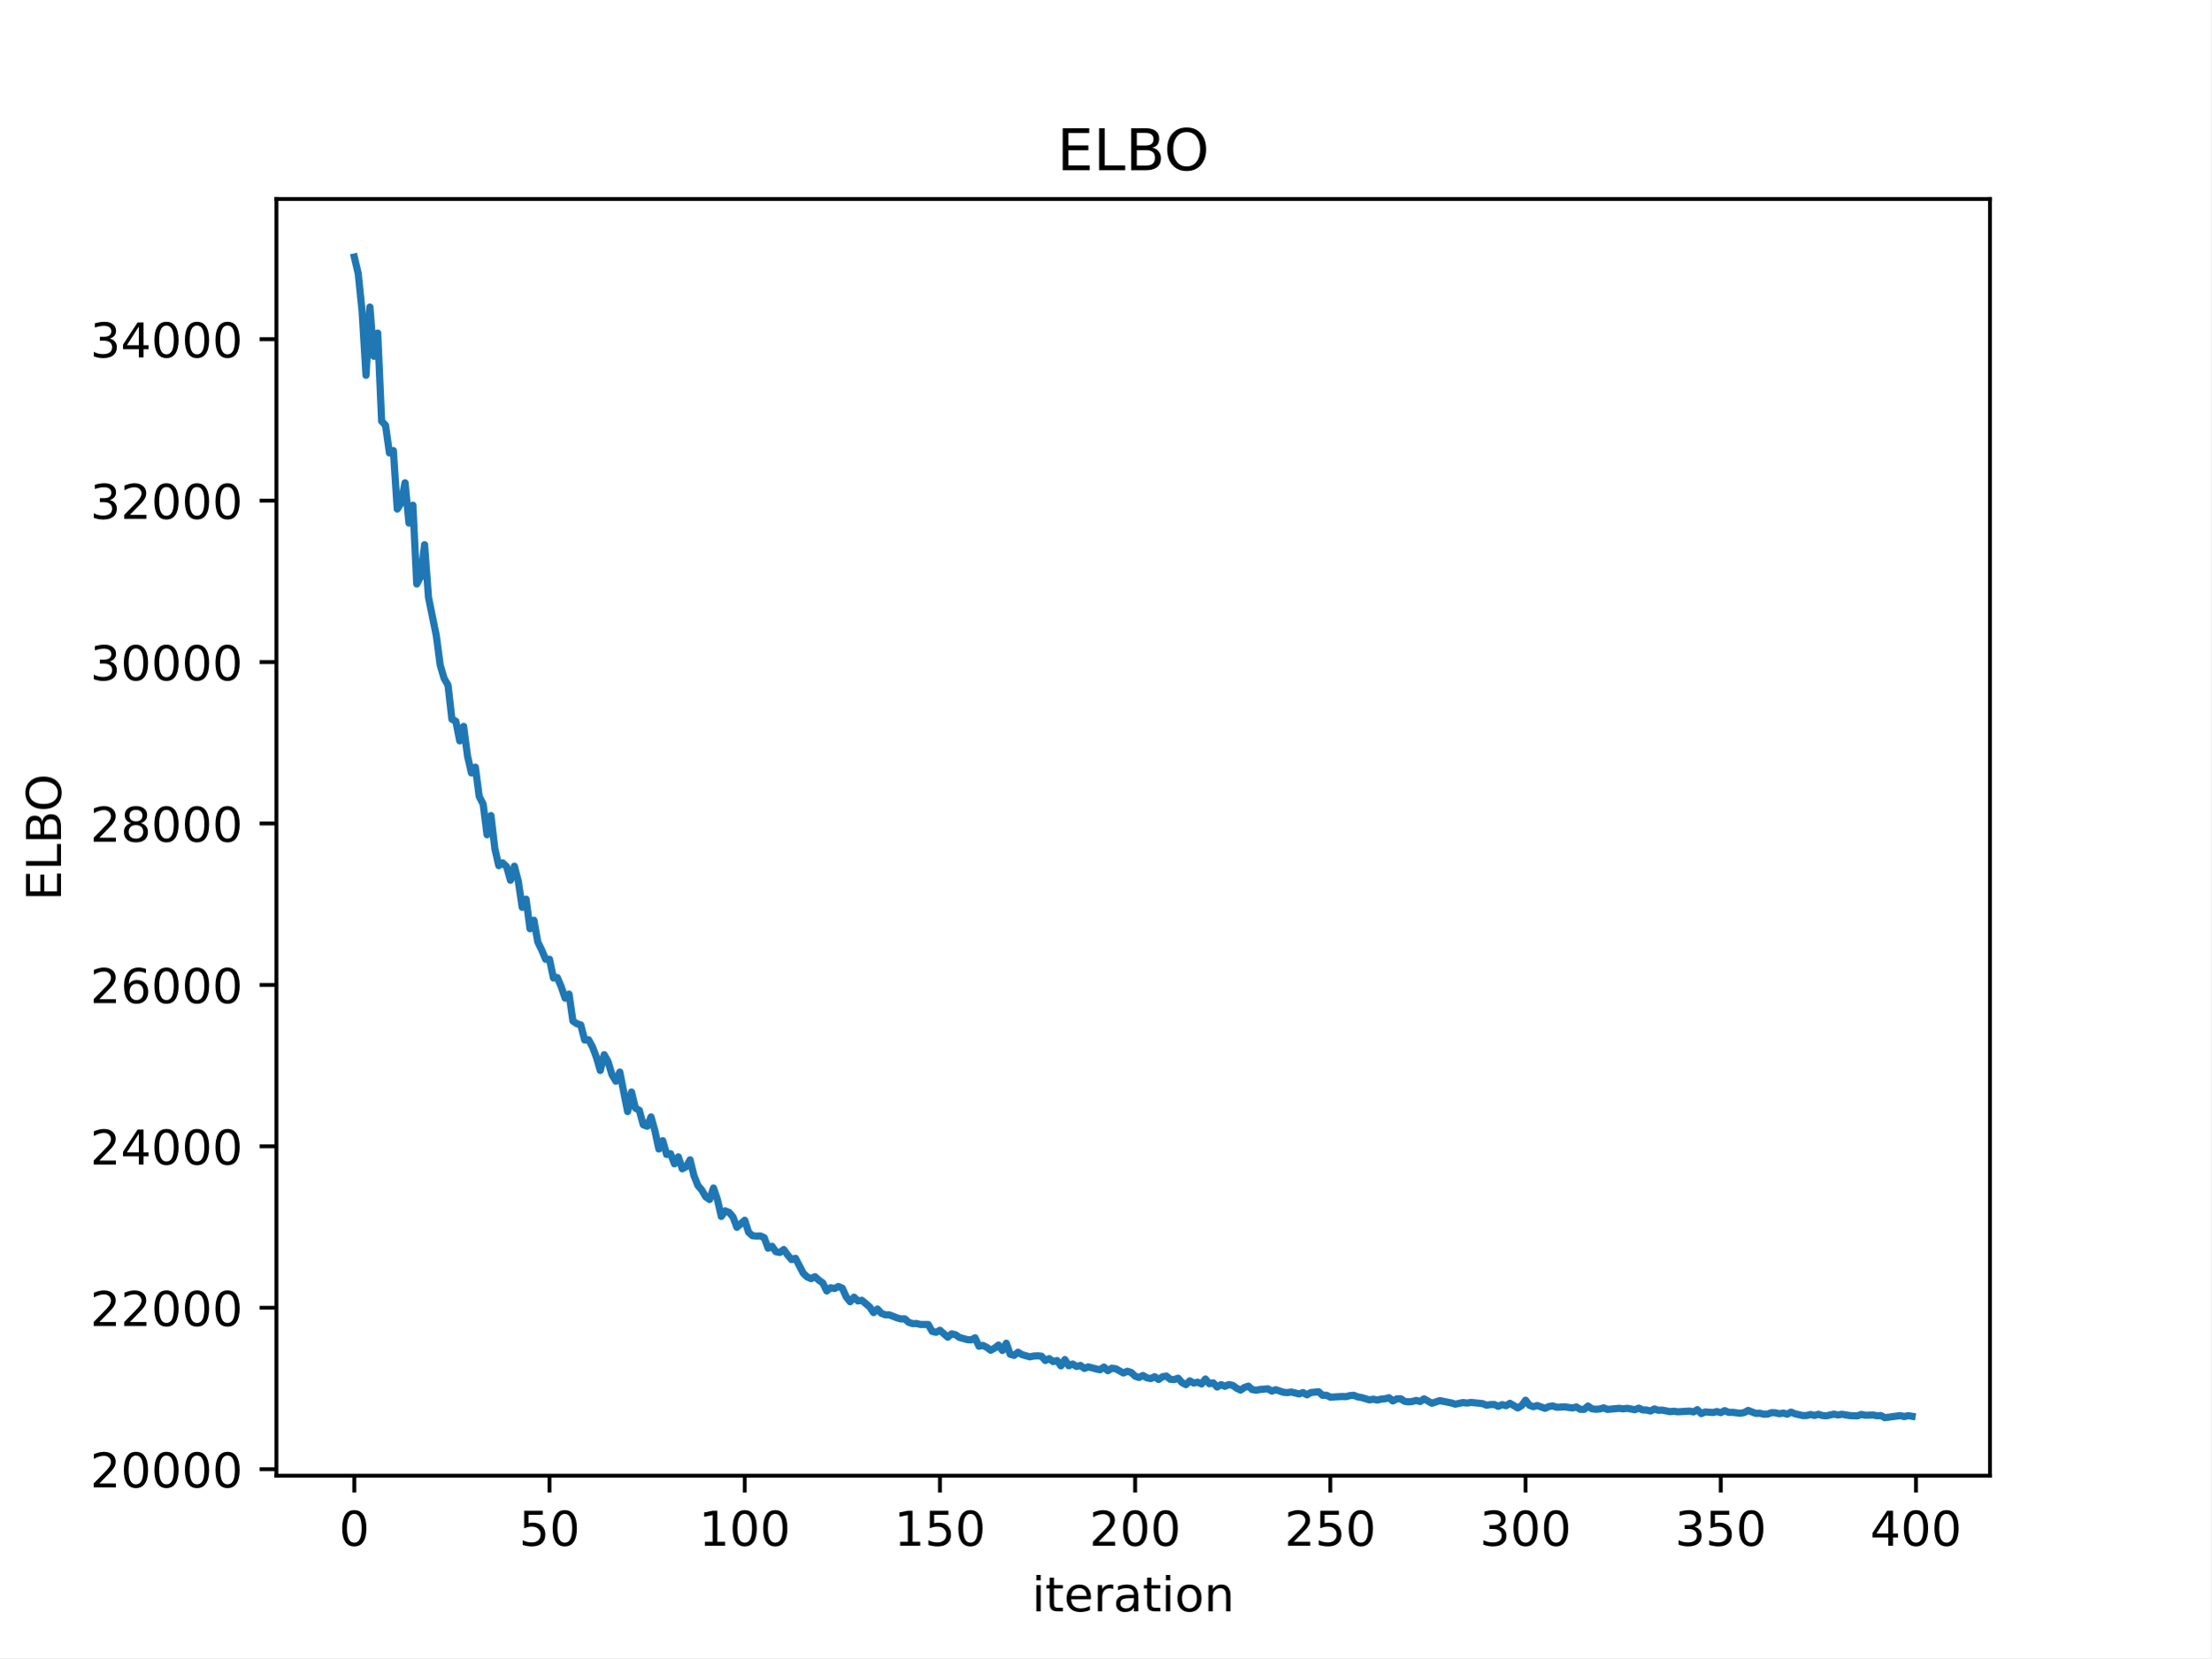
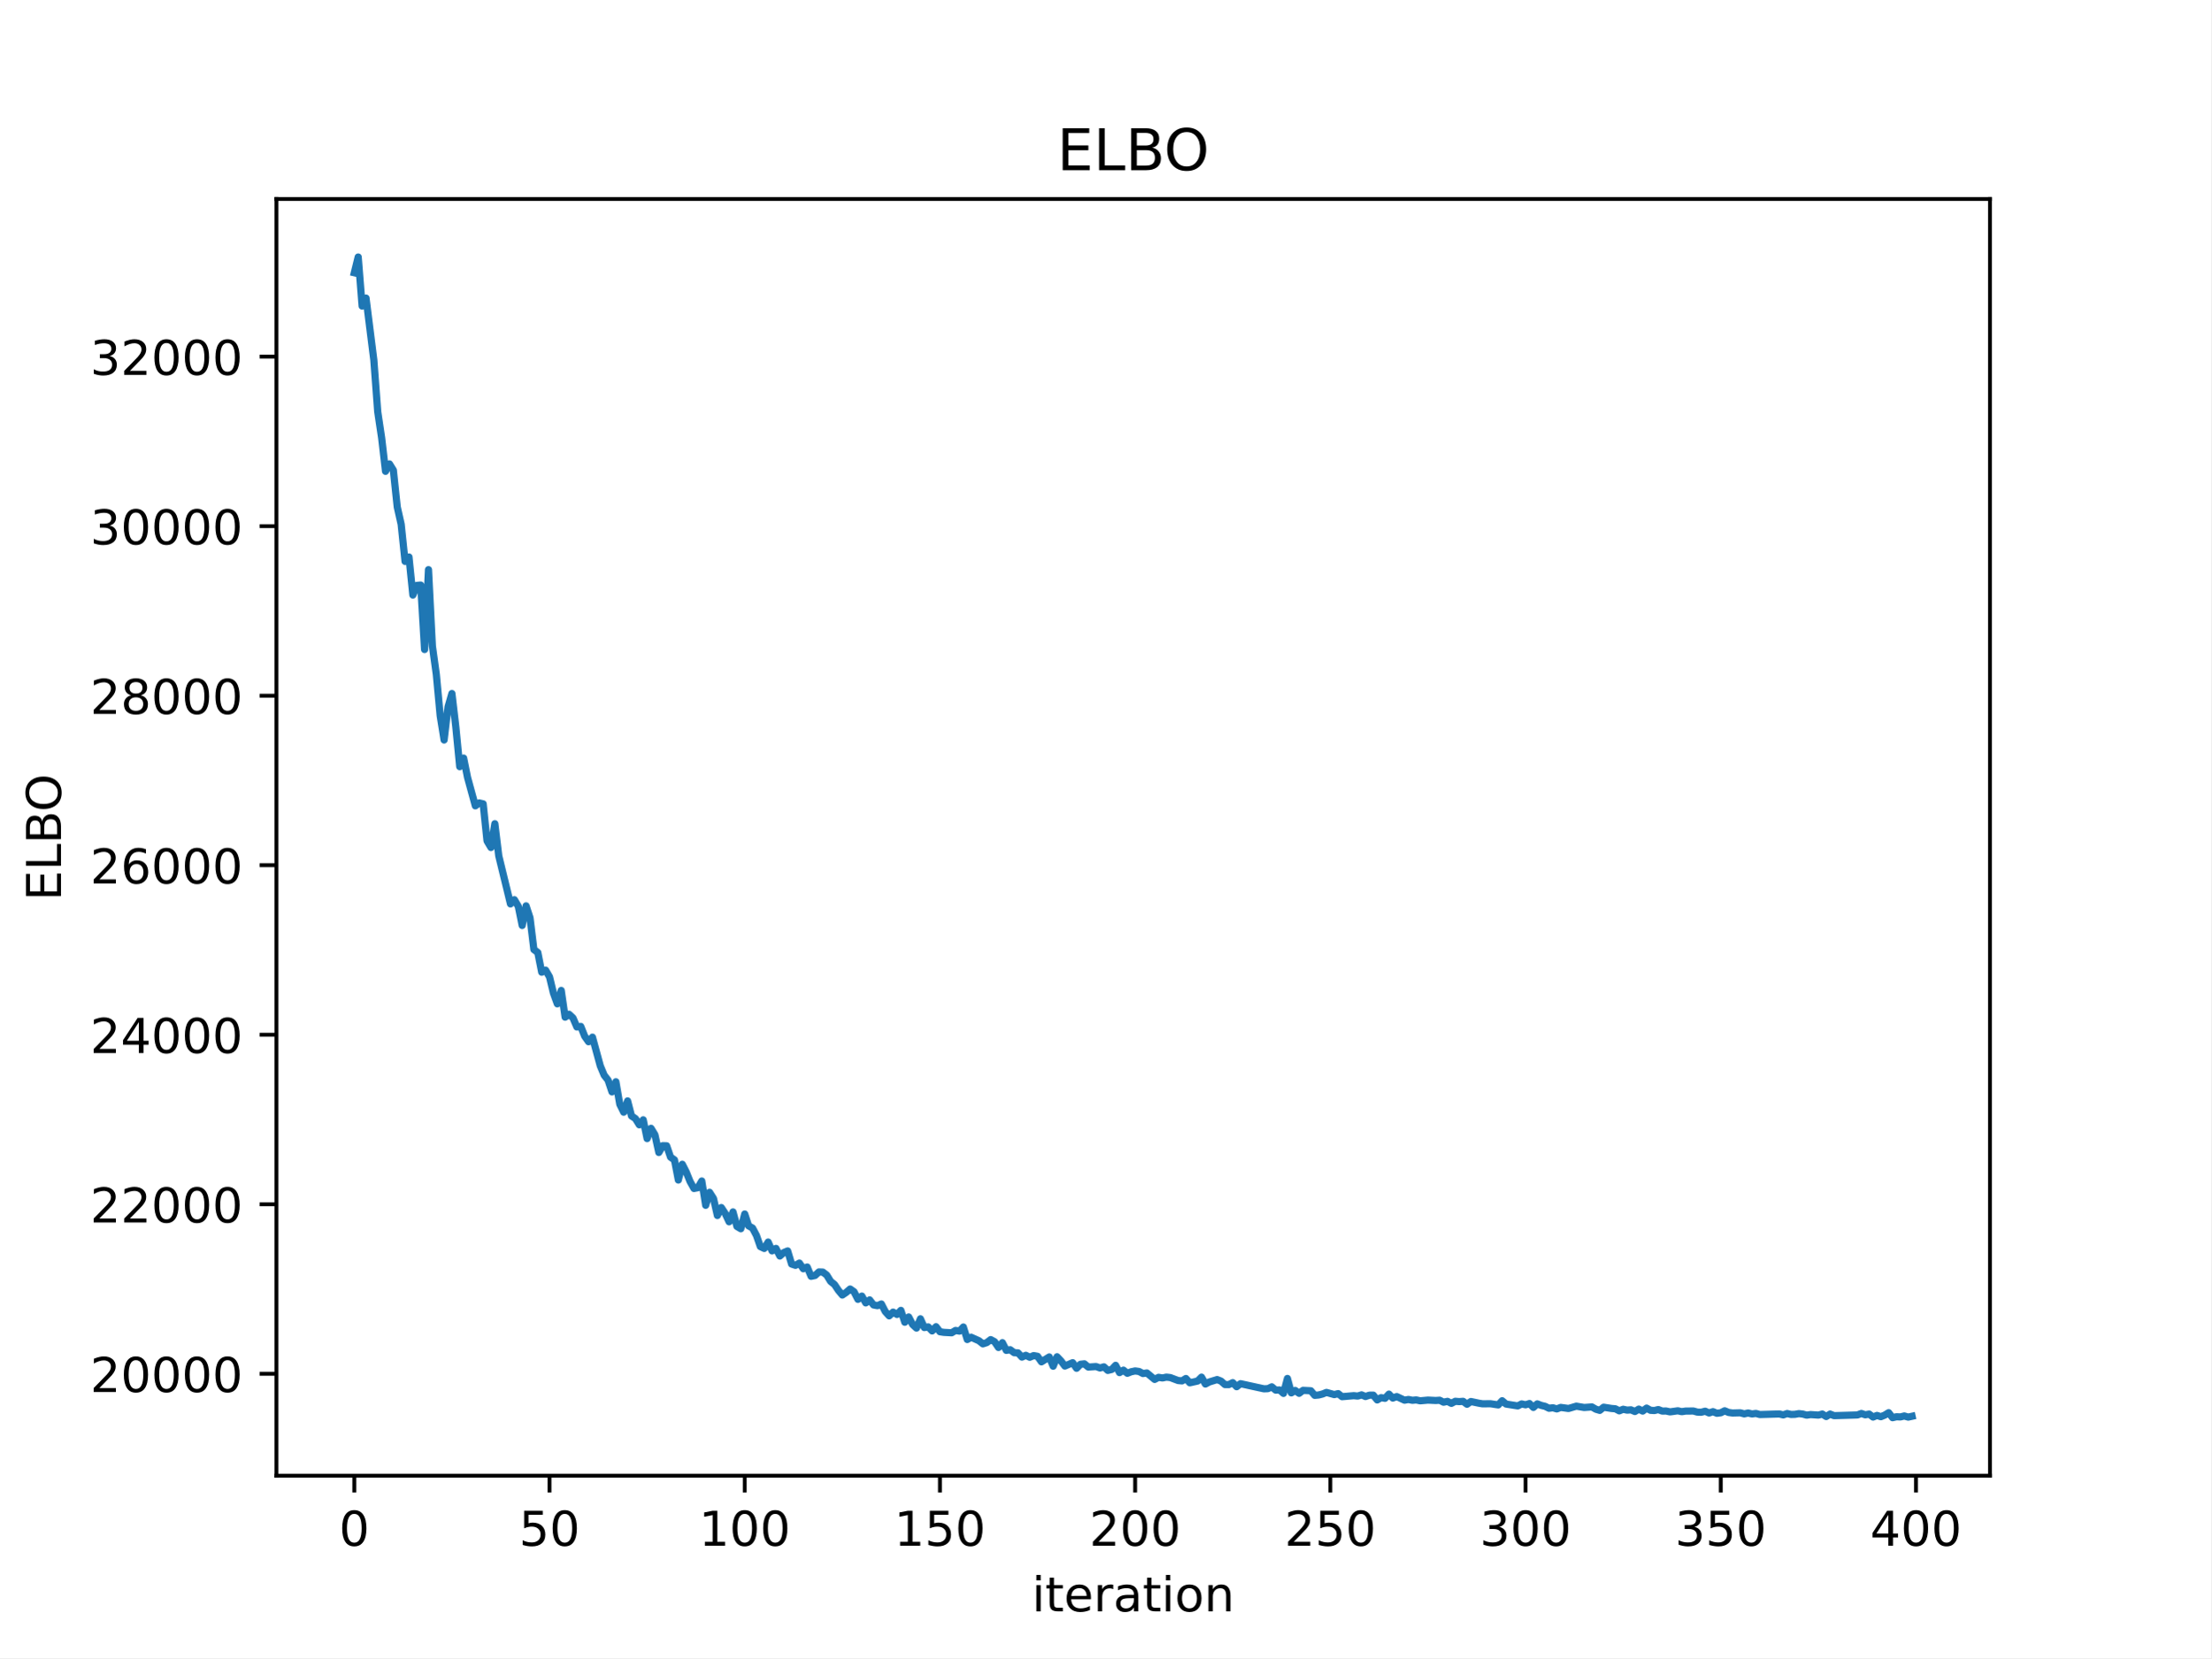
<svg xmlns="http://www.w3.org/2000/svg" xmlns:xlink="http://www.w3.org/1999/xlink" width="460.8pt" height="345.6pt" viewBox="0 0 460.8 345.6" version="1.1">
  <defs>
    <style type="text/css">*{stroke-linejoin: round; stroke-linecap: butt}</style>
  </defs>
  <g id="figure_1">
    <g id="patch_1">
      <path d="M 0 345.6  L 460.8 345.6  L 460.8 0  L 0 0  z " style="fill: #ffffff" />
    </g>
    <g id="axes_1">
      <g id="patch_2">
        <path d="M 57.6 307.584  L 414.72 307.584  L 414.72 41.472  L 57.6 41.472  z " style="fill: #ffffff" />
      </g>
      <g id="matplotlib.axis_1">
        <g id="xtick_1">
          <g id="line2d_1">
            <defs>
-               <path id="m32ee5de399" d="M 0 0  L 0 3.5  " style="stroke: #000000; stroke-width: 0.8" />
+               <path id="mcceae32ce7" d="M 0 0  L 0 3.5  " style="stroke: #000000; stroke-width: 0.8" />
            </defs>
            <g>
-               <use xlink:href="#m32ee5de399" x="73.833" y="307.584" style="stroke: #000000; stroke-width: 0.8" />
+               <use xlink:href="#mcceae32ce7" x="73.833" y="307.584" style="stroke: #000000; stroke-width: 0.8" />
            </g>
          </g>
          <g id="text_1">
            <g transform="translate(70.65148 322.1824) scale(0.1 -0.1)">
              <defs>
                <path id="DejaVuSans-30" d="M 2034 4250  Q 1547 4250 1301 3770  Q 1056 3291 1056 2328  Q 1056 1369 1301 889  Q 1547 409 2034 409  Q 2525 409 2770 889  Q 3016 1369 3016 2328  Q 3016 3291 2770 3770  Q 2525 4250 2034 4250  z M 2034 4750  Q 2819 4750 3233 4129  Q 3647 3509 3647 2328  Q 3647 1150 3233 529  Q 2819 -91 2034 -91  Q 1250 -91 836 529  Q 422 1150 422 2328  Q 422 3509 836 4129  Q 1250 4750 2034 4750  z " transform="scale(0.015625)" />
              </defs>
              <use xlink:href="#DejaVuSans-30" />
            </g>
          </g>
        </g>
        <g id="xtick_2">
          <g id="line2d_2">
            <g>
-               <use xlink:href="#m32ee5de399" x="114.516" y="307.584" style="stroke: #000000; stroke-width: 0.8" />
+               <use xlink:href="#mcceae32ce7" x="114.516" y="307.584" style="stroke: #000000; stroke-width: 0.8" />
            </g>
          </g>
          <g id="text_2">
            <g transform="translate(108.1538 322.1824) scale(0.1 -0.1)">
              <defs>
                <path id="DejaVuSans-35" d="M 691 4666  L 3169 4666  L 3169 4134  L 1269 4134  L 1269 2991  Q 1406 3038 1543 3061  Q 1681 3084 1819 3084  Q 2600 3084 3056 2656  Q 3513 2228 3513 1497  Q 3513 744 3044 326  Q 2575 -91 1722 -91  Q 1428 -91 1123 -41  Q 819 9 494 109  L 494 744  Q 775 591 1075 516  Q 1375 441 1709 441  Q 2250 441 2565 725  Q 2881 1009 2881 1497  Q 2881 1984 2565 2268  Q 2250 2553 1709 2553  Q 1456 2553 1204 2497  Q 953 2441 691 2322  L 691 4666  z " transform="scale(0.015625)" />
              </defs>
              <use xlink:href="#DejaVuSans-35" />
              <use xlink:href="#DejaVuSans-30" transform="translate(63.62305 0)" />
            </g>
          </g>
        </g>
        <g id="xtick_3">
          <g id="line2d_3">
            <g>
-               <use xlink:href="#m32ee5de399" x="155.2" y="307.584" style="stroke: #000000; stroke-width: 0.8" />
+               <use xlink:href="#mcceae32ce7" x="155.2" y="307.584" style="stroke: #000000; stroke-width: 0.8" />
            </g>
          </g>
          <g id="text_3">
            <g transform="translate(145.656 322.1824) scale(0.1 -0.1)">
              <defs>
                <path id="DejaVuSans-31" d="M 794 531  L 1825 531  L 1825 4091  L 703 3866  L 703 4441  L 1819 4666  L 2450 4666  L 2450 531  L 3481 531  L 3481 0  L 794 0  L 794 531  z " transform="scale(0.015625)" />
              </defs>
              <use xlink:href="#DejaVuSans-31" />
              <use xlink:href="#DejaVuSans-30" transform="translate(63.62305 0)" />
              <use xlink:href="#DejaVuSans-30" transform="translate(127.2461 0)" />
            </g>
          </g>
        </g>
        <g id="xtick_4">
          <g id="line2d_4">
            <g>
-               <use xlink:href="#m32ee5de399" x="195.883" y="307.584" style="stroke: #000000; stroke-width: 0.8" />
+               <use xlink:href="#mcceae32ce7" x="195.883" y="307.584" style="stroke: #000000; stroke-width: 0.8" />
            </g>
          </g>
          <g id="text_4">
            <g transform="translate(186.3396 322.1824) scale(0.1 -0.1)">
              <use xlink:href="#DejaVuSans-31" />
              <use xlink:href="#DejaVuSans-35" transform="translate(63.62305 0)" />
              <use xlink:href="#DejaVuSans-30" transform="translate(127.2461 0)" />
            </g>
          </g>
        </g>
        <g id="xtick_5">
          <g id="line2d_5">
            <g>
-               <use xlink:href="#m32ee5de399" x="236.567" y="307.584" style="stroke: #000000; stroke-width: 0.8" />
+               <use xlink:href="#mcceae32ce7" x="236.567" y="307.584" style="stroke: #000000; stroke-width: 0.8" />
            </g>
          </g>
          <g id="text_5">
            <g transform="translate(227.0231 322.1824) scale(0.1 -0.1)">
              <defs>
                <path id="DejaVuSans-32" d="M 1228 531  L 3431 531  L 3431 0  L 469 0  L 469 531  Q 828 903 1448 1529  Q 2069 2156 2228 2338  Q 2531 2678 2651 2914  Q 2772 3150 2772 3378  Q 2772 3750 2511 3984  Q 2250 4219 1831 4219  Q 1534 4219 1204 4116  Q 875 4013 500 3803  L 500 4441  Q 881 4594 1212 4672  Q 1544 4750 1819 4750  Q 2544 4750 2975 4387  Q 3406 4025 3406 3419  Q 3406 3131 3298 2873  Q 3191 2616 2906 2266  Q 2828 2175 2409 1742  Q 1991 1309 1228 531  z " transform="scale(0.015625)" />
              </defs>
              <use xlink:href="#DejaVuSans-32" />
              <use xlink:href="#DejaVuSans-30" transform="translate(63.62305 0)" />
              <use xlink:href="#DejaVuSans-30" transform="translate(127.2461 0)" />
            </g>
          </g>
        </g>
        <g id="xtick_6">
          <g id="line2d_6">
            <g>
-               <use xlink:href="#m32ee5de399" x="277.25" y="307.584" style="stroke: #000000; stroke-width: 0.8" />
+               <use xlink:href="#mcceae32ce7" x="277.25" y="307.584" style="stroke: #000000; stroke-width: 0.8" />
            </g>
          </g>
          <g id="text_6">
            <g transform="translate(267.7066 322.1824) scale(0.1 -0.1)">
              <use xlink:href="#DejaVuSans-32" />
              <use xlink:href="#DejaVuSans-35" transform="translate(63.62305 0)" />
              <use xlink:href="#DejaVuSans-30" transform="translate(127.2461 0)" />
            </g>
          </g>
        </g>
        <g id="xtick_7">
          <g id="line2d_7">
            <g>
-               <use xlink:href="#m32ee5de399" x="317.934" y="307.584" style="stroke: #000000; stroke-width: 0.8" />
+               <use xlink:href="#mcceae32ce7" x="317.934" y="307.584" style="stroke: #000000; stroke-width: 0.8" />
            </g>
          </g>
          <g id="text_7">
            <g transform="translate(308.3901 322.1824) scale(0.1 -0.1)">
              <defs>
                <path id="DejaVuSans-33" d="M 2597 2516  Q 3050 2419 3304 2112  Q 3559 1806 3559 1356  Q 3559 666 3084 287  Q 2609 -91 1734 -91  Q 1441 -91 1130 -33  Q 819 25 488 141  L 488 750  Q 750 597 1062 519  Q 1375 441 1716 441  Q 2309 441 2620 675  Q 2931 909 2931 1356  Q 2931 1769 2642 2001  Q 2353 2234 1838 2234  L 1294 2234  L 1294 2753  L 1863 2753  Q 2328 2753 2575 2939  Q 2822 3125 2822 3475  Q 2822 3834 2567 4026  Q 2313 4219 1838 4219  Q 1578 4219 1281 4162  Q 984 4106 628 3988  L 628 4550  Q 988 4650 1302 4700  Q 1616 4750 1894 4750  Q 2613 4750 3031 4423  Q 3450 4097 3450 3541  Q 3450 3153 3228 2886  Q 3006 2619 2597 2516  z " transform="scale(0.015625)" />
              </defs>
              <use xlink:href="#DejaVuSans-33" />
              <use xlink:href="#DejaVuSans-30" transform="translate(63.62305 0)" />
              <use xlink:href="#DejaVuSans-30" transform="translate(127.2461 0)" />
            </g>
          </g>
        </g>
        <g id="xtick_8">
          <g id="line2d_8">
            <g>
-               <use xlink:href="#m32ee5de399" x="358.617" y="307.584" style="stroke: #000000; stroke-width: 0.8" />
+               <use xlink:href="#mcceae32ce7" x="358.617" y="307.584" style="stroke: #000000; stroke-width: 0.8" />
            </g>
          </g>
          <g id="text_8">
            <g transform="translate(349.0737 322.1824) scale(0.1 -0.1)">
              <use xlink:href="#DejaVuSans-33" />
              <use xlink:href="#DejaVuSans-35" transform="translate(63.62305 0)" />
              <use xlink:href="#DejaVuSans-30" transform="translate(127.2461 0)" />
            </g>
          </g>
        </g>
        <g id="xtick_9">
          <g id="line2d_9">
            <g>
-               <use xlink:href="#m32ee5de399" x="399.301" y="307.584" style="stroke: #000000; stroke-width: 0.8" />
+               <use xlink:href="#mcceae32ce7" x="399.301" y="307.584" style="stroke: #000000; stroke-width: 0.8" />
            </g>
          </g>
          <g id="text_9">
            <g transform="translate(389.7572 322.1824) scale(0.1 -0.1)">
              <defs>
                <path id="DejaVuSans-34" d="M 2419 4116  L 825 1625  L 2419 1625  L 2419 4116  z M 2253 4666  L 3047 4666  L 3047 1625  L 3713 1625  L 3713 1100  L 3047 1100  L 3047 0  L 2419 0  L 2419 1100  L 313 1100  L 313 1709  L 2253 4666  z " transform="scale(0.015625)" />
              </defs>
              <use xlink:href="#DejaVuSans-34" />
              <use xlink:href="#DejaVuSans-30" transform="translate(63.62305 0)" />
              <use xlink:href="#DejaVuSans-30" transform="translate(127.2461 0)" />
            </g>
          </g>
        </g>
        <g id="text_10">
          <g transform="translate(215.0373 335.8606) scale(0.1 -0.1)">
            <defs>
              <path id="DejaVuSans-69" d="M 603 3500  L 1178 3500  L 1178 0  L 603 0  L 603 3500  z M 603 4863  L 1178 4863  L 1178 4134  L 603 4134  L 603 4863  z " transform="scale(0.015625)" />
              <path id="DejaVuSans-74" d="M 1172 4494  L 1172 3500  L 2356 3500  L 2356 3053  L 1172 3053  L 1172 1153  Q 1172 725 1289 603  Q 1406 481 1766 481  L 2356 481  L 2356 0  L 1766 0  Q 1100 0 847 248  Q 594 497 594 1153  L 594 3053  L 172 3053  L 172 3500  L 594 3500  L 594 4494  L 1172 4494  z " transform="scale(0.015625)" />
              <path id="DejaVuSans-65" d="M 3597 1894  L 3597 1613  L 953 1613  Q 991 1019 1311 708  Q 1631 397 2203 397  Q 2534 397 2845 478  Q 3156 559 3463 722  L 3463 178  Q 3153 47 2828 -22  Q 2503 -91 2169 -91  Q 1331 -91 842 396  Q 353 884 353 1716  Q 353 2575 817 3079  Q 1281 3584 2069 3584  Q 2775 3584 3186 3129  Q 3597 2675 3597 1894  z M 3022 2063  Q 3016 2534 2758 2815  Q 2500 3097 2075 3097  Q 1594 3097 1305 2825  Q 1016 2553 972 2059  L 3022 2063  z " transform="scale(0.015625)" />
              <path id="DejaVuSans-72" d="M 2631 2963  Q 2534 3019 2420 3045  Q 2306 3072 2169 3072  Q 1681 3072 1420 2755  Q 1159 2438 1159 1844  L 1159 0  L 581 0  L 581 3500  L 1159 3500  L 1159 2956  Q 1341 3275 1631 3429  Q 1922 3584 2338 3584  Q 2397 3584 2469 3576  Q 2541 3569 2628 3553  L 2631 2963  z " transform="scale(0.015625)" />
              <path id="DejaVuSans-61" d="M 2194 1759  Q 1497 1759 1228 1600  Q 959 1441 959 1056  Q 959 750 1161 570  Q 1363 391 1709 391  Q 2188 391 2477 730  Q 2766 1069 2766 1631  L 2766 1759  L 2194 1759  z M 3341 1997  L 3341 0  L 2766 0  L 2766 531  Q 2569 213 2275 61  Q 1981 -91 1556 -91  Q 1019 -91 701 211  Q 384 513 384 1019  Q 384 1609 779 1909  Q 1175 2209 1959 2209  L 2766 2209  L 2766 2266  Q 2766 2663 2505 2880  Q 2244 3097 1772 3097  Q 1472 3097 1187 3025  Q 903 2953 641 2809  L 641 3341  Q 956 3463 1253 3523  Q 1550 3584 1831 3584  Q 2591 3584 2966 3190  Q 3341 2797 3341 1997  z " transform="scale(0.015625)" />
              <path id="DejaVuSans-6f" d="M 1959 3097  Q 1497 3097 1228 2736  Q 959 2375 959 1747  Q 959 1119 1226 758  Q 1494 397 1959 397  Q 2419 397 2687 759  Q 2956 1122 2956 1747  Q 2956 2369 2687 2733  Q 2419 3097 1959 3097  z M 1959 3584  Q 2709 3584 3137 3096  Q 3566 2609 3566 1747  Q 3566 888 3137 398  Q 2709 -91 1959 -91  Q 1206 -91 779 398  Q 353 888 353 1747  Q 353 2609 779 3096  Q 1206 3584 1959 3584  z " transform="scale(0.015625)" />
              <path id="DejaVuSans-6e" d="M 3513 2113  L 3513 0  L 2938 0  L 2938 2094  Q 2938 2591 2744 2837  Q 2550 3084 2163 3084  Q 1697 3084 1428 2787  Q 1159 2491 1159 1978  L 1159 0  L 581 0  L 581 3500  L 1159 3500  L 1159 2956  Q 1366 3272 1645 3428  Q 1925 3584 2291 3584  Q 2894 3584 3203 3211  Q 3513 2838 3513 2113  z " transform="scale(0.015625)" />
            </defs>
            <use xlink:href="#DejaVuSans-69" />
            <use xlink:href="#DejaVuSans-74" transform="translate(27.7832 0)" />
            <use xlink:href="#DejaVuSans-65" transform="translate(66.99219 0)" />
            <use xlink:href="#DejaVuSans-72" transform="translate(128.5156 0)" />
            <use xlink:href="#DejaVuSans-61" transform="translate(169.6289 0)" />
            <use xlink:href="#DejaVuSans-74" transform="translate(230.9082 0)" />
            <use xlink:href="#DejaVuSans-69" transform="translate(270.1172 0)" />
            <use xlink:href="#DejaVuSans-6f" transform="translate(297.9004 0)" />
            <use xlink:href="#DejaVuSans-6e" transform="translate(359.082 0)" />
          </g>
        </g>
      </g>
      <g id="matplotlib.axis_2">
        <g id="ytick_1">
          <g id="line2d_10">
            <defs>
-               <path id="mc53444e765" d="M 0 0  L -3.5 0  " style="stroke: #000000; stroke-width: 0.8" />
+               <path id="m074614efa1" d="M 0 0  L -3.5 0  " style="stroke: #000000; stroke-width: 0.8" />
            </defs>
            <g>
-               <use xlink:href="#mc53444e765" x="57.6" y="306.231" style="stroke: #000000; stroke-width: 0.8" />
+               <use xlink:href="#m074614efa1" x="57.6" y="286.346" style="stroke: #000000; stroke-width: 0.8" />
            </g>
          </g>
          <g id="text_11">
-             <g transform="translate(18.7875 310.0303) scale(0.1 -0.1)">
+             <g transform="translate(18.7875 290.1456) scale(0.1 -0.1)">
              <use xlink:href="#DejaVuSans-32" />
              <use xlink:href="#DejaVuSans-30" transform="translate(63.62305 0)" />
              <use xlink:href="#DejaVuSans-30" transform="translate(127.2461 0)" />
              <use xlink:href="#DejaVuSans-30" transform="translate(190.8691 0)" />
              <use xlink:href="#DejaVuSans-30" transform="translate(254.4922 0)" />
            </g>
          </g>
        </g>
        <g id="ytick_2">
          <g id="line2d_11">
            <g>
-               <use xlink:href="#mc53444e765" x="57.6" y="272.583" style="stroke: #000000; stroke-width: 0.8" />
+               <use xlink:href="#m074614efa1" x="57.6" y="251.01" style="stroke: #000000; stroke-width: 0.8" />
            </g>
          </g>
          <g id="text_12">
-             <g transform="translate(18.7875 276.382) scale(0.1 -0.1)">
+             <g transform="translate(18.7875 254.8089) scale(0.1 -0.1)">
              <use xlink:href="#DejaVuSans-32" />
              <use xlink:href="#DejaVuSans-32" transform="translate(63.62305 0)" />
              <use xlink:href="#DejaVuSans-30" transform="translate(127.2461 0)" />
              <use xlink:href="#DejaVuSans-30" transform="translate(190.8691 0)" />
              <use xlink:href="#DejaVuSans-30" transform="translate(254.4922 0)" />
            </g>
          </g>
        </g>
        <g id="ytick_3">
          <g id="line2d_12">
            <g>
-               <use xlink:href="#mc53444e765" x="57.6" y="238.935" style="stroke: #000000; stroke-width: 0.8" />
+               <use xlink:href="#m074614efa1" x="57.6" y="215.673" style="stroke: #000000; stroke-width: 0.8" />
            </g>
          </g>
          <g id="text_13">
-             <g transform="translate(18.7875 242.7337) scale(0.1 -0.1)">
+             <g transform="translate(18.7875 219.4722) scale(0.1 -0.1)">
              <use xlink:href="#DejaVuSans-32" />
              <use xlink:href="#DejaVuSans-34" transform="translate(63.62305 0)" />
              <use xlink:href="#DejaVuSans-30" transform="translate(127.2461 0)" />
              <use xlink:href="#DejaVuSans-30" transform="translate(190.8691 0)" />
              <use xlink:href="#DejaVuSans-30" transform="translate(254.4922 0)" />
            </g>
          </g>
        </g>
        <g id="ytick_4">
          <g id="line2d_13">
            <g>
-               <use xlink:href="#mc53444e765" x="57.6" y="205.286" style="stroke: #000000; stroke-width: 0.8" />
+               <use xlink:href="#m074614efa1" x="57.6" y="180.336" style="stroke: #000000; stroke-width: 0.8" />
            </g>
          </g>
          <g id="text_14">
-             <g transform="translate(18.7875 209.0855) scale(0.1 -0.1)">
+             <g transform="translate(18.7875 184.1355) scale(0.1 -0.1)">
              <defs>
                <path id="DejaVuSans-36" d="M 2113 2584  Q 1688 2584 1439 2293  Q 1191 2003 1191 1497  Q 1191 994 1439 701  Q 1688 409 2113 409  Q 2538 409 2786 701  Q 3034 994 3034 1497  Q 3034 2003 2786 2293  Q 2538 2584 2113 2584  z M 3366 4563  L 3366 3988  Q 3128 4100 2886 4159  Q 2644 4219 2406 4219  Q 1781 4219 1451 3797  Q 1122 3375 1075 2522  Q 1259 2794 1537 2939  Q 1816 3084 2150 3084  Q 2853 3084 3261 2657  Q 3669 2231 3669 1497  Q 3669 778 3244 343  Q 2819 -91 2113 -91  Q 1303 -91 875 529  Q 447 1150 447 2328  Q 447 3434 972 4092  Q 1497 4750 2381 4750  Q 2619 4750 2861 4703  Q 3103 4656 3366 4563  z " transform="scale(0.015625)" />
              </defs>
              <use xlink:href="#DejaVuSans-32" />
              <use xlink:href="#DejaVuSans-36" transform="translate(63.62305 0)" />
              <use xlink:href="#DejaVuSans-30" transform="translate(127.2461 0)" />
              <use xlink:href="#DejaVuSans-30" transform="translate(190.8691 0)" />
              <use xlink:href="#DejaVuSans-30" transform="translate(254.4922 0)" />
            </g>
          </g>
        </g>
        <g id="ytick_5">
          <g id="line2d_14">
            <g>
-               <use xlink:href="#mc53444e765" x="57.6" y="171.638" style="stroke: #000000; stroke-width: 0.8" />
+               <use xlink:href="#m074614efa1" x="57.6" y="145" style="stroke: #000000; stroke-width: 0.8" />
            </g>
          </g>
          <g id="text_15">
-             <g transform="translate(18.7875 175.4372) scale(0.1 -0.1)">
+             <g transform="translate(18.7875 148.7988) scale(0.1 -0.1)">
              <defs>
                <path id="DejaVuSans-38" d="M 2034 2216  Q 1584 2216 1326 1975  Q 1069 1734 1069 1313  Q 1069 891 1326 650  Q 1584 409 2034 409  Q 2484 409 2743 651  Q 3003 894 3003 1313  Q 3003 1734 2745 1975  Q 2488 2216 2034 2216  z M 1403 2484  Q 997 2584 770 2862  Q 544 3141 544 3541  Q 544 4100 942 4425  Q 1341 4750 2034 4750  Q 2731 4750 3128 4425  Q 3525 4100 3525 3541  Q 3525 3141 3298 2862  Q 3072 2584 2669 2484  Q 3125 2378 3379 2068  Q 3634 1759 3634 1313  Q 3634 634 3220 271  Q 2806 -91 2034 -91  Q 1263 -91 848 271  Q 434 634 434 1313  Q 434 1759 690 2068  Q 947 2378 1403 2484  z M 1172 3481  Q 1172 3119 1398 2916  Q 1625 2713 2034 2713  Q 2441 2713 2670 2916  Q 2900 3119 2900 3481  Q 2900 3844 2670 4047  Q 2441 4250 2034 4250  Q 1625 4250 1398 4047  Q 1172 3844 1172 3481  z " transform="scale(0.015625)" />
              </defs>
              <use xlink:href="#DejaVuSans-32" />
              <use xlink:href="#DejaVuSans-38" transform="translate(63.62305 0)" />
              <use xlink:href="#DejaVuSans-30" transform="translate(127.2461 0)" />
              <use xlink:href="#DejaVuSans-30" transform="translate(190.8691 0)" />
              <use xlink:href="#DejaVuSans-30" transform="translate(254.4922 0)" />
            </g>
          </g>
        </g>
        <g id="ytick_6">
          <g id="line2d_15">
            <g>
-               <use xlink:href="#mc53444e765" x="57.6" y="137.99" style="stroke: #000000; stroke-width: 0.8" />
+               <use xlink:href="#m074614efa1" x="57.6" y="109.663" style="stroke: #000000; stroke-width: 0.8" />
            </g>
          </g>
          <g id="text_16">
-             <g transform="translate(18.7875 141.7889) scale(0.1 -0.1)">
+             <g transform="translate(18.7875 113.4621) scale(0.1 -0.1)">
              <use xlink:href="#DejaVuSans-33" />
              <use xlink:href="#DejaVuSans-30" transform="translate(63.62305 0)" />
              <use xlink:href="#DejaVuSans-30" transform="translate(127.2461 0)" />
              <use xlink:href="#DejaVuSans-30" transform="translate(190.8691 0)" />
              <use xlink:href="#DejaVuSans-30" transform="translate(254.4922 0)" />
            </g>
          </g>
        </g>
        <g id="ytick_7">
          <g id="line2d_16">
            <g>
-               <use xlink:href="#mc53444e765" x="57.6" y="104.341" style="stroke: #000000; stroke-width: 0.8" />
+               <use xlink:href="#m074614efa1" x="57.6" y="74.326" style="stroke: #000000; stroke-width: 0.8" />
            </g>
          </g>
          <g id="text_17">
-             <g transform="translate(18.7875 108.1406) scale(0.1 -0.1)">
+             <g transform="translate(18.7875 78.12546) scale(0.1 -0.1)">
              <use xlink:href="#DejaVuSans-33" />
              <use xlink:href="#DejaVuSans-32" transform="translate(63.62305 0)" />
              <use xlink:href="#DejaVuSans-30" transform="translate(127.2461 0)" />
              <use xlink:href="#DejaVuSans-30" transform="translate(190.8691 0)" />
              <use xlink:href="#DejaVuSans-30" transform="translate(254.4922 0)" />
            </g>
          </g>
        </g>
-         <g id="ytick_8">
-           <g id="line2d_17">
-             <g>
-               <use xlink:href="#mc53444e765" x="57.6" y="70.693" style="stroke: #000000; stroke-width: 0.8" />
-             </g>
-           </g>
-           <g id="text_18">
-             <g transform="translate(18.7875 74.49235) scale(0.1 -0.1)">
-               <use xlink:href="#DejaVuSans-33" />
-               <use xlink:href="#DejaVuSans-34" transform="translate(63.62305 0)" />
-               <use xlink:href="#DejaVuSans-30" transform="translate(127.2461 0)" />
-               <use xlink:href="#DejaVuSans-30" transform="translate(190.8691 0)" />
-               <use xlink:href="#DejaVuSans-30" transform="translate(254.4922 0)" />
-             </g>
-           </g>
-         </g>
-         <g id="text_19">
+         <g id="text_18">
          <g transform="translate(12.70781 187.7522) rotate(-90) scale(0.1 -0.1)">
            <defs>
              <path id="DejaVuSans-45" d="M 628 4666  L 3578 4666  L 3578 4134  L 1259 4134  L 1259 2753  L 3481 2753  L 3481 2222  L 1259 2222  L 1259 531  L 3634 531  L 3634 0  L 628 0  L 628 4666  z " transform="scale(0.015625)" />
              <path id="DejaVuSans-4c" d="M 628 4666  L 1259 4666  L 1259 531  L 3531 531  L 3531 0  L 628 0  L 628 4666  z " transform="scale(0.015625)" />
              <path id="DejaVuSans-42" d="M 1259 2228  L 1259 519  L 2272 519  Q 2781 519 3026 730  Q 3272 941 3272 1375  Q 3272 1813 3026 2020  Q 2781 2228 2272 2228  L 1259 2228  z M 1259 4147  L 1259 2741  L 2194 2741  Q 2656 2741 2882 2914  Q 3109 3088 3109 3444  Q 3109 3797 2882 3972  Q 2656 4147 2194 4147  L 1259 4147  z M 628 4666  L 2241 4666  Q 2963 4666 3353 4366  Q 3744 4066 3744 3513  Q 3744 3084 3544 2831  Q 3344 2578 2956 2516  Q 3422 2416 3680 2098  Q 3938 1781 3938 1306  Q 3938 681 3513 340  Q 3088 0 2303 0  L 628 0  L 628 4666  z " transform="scale(0.015625)" />
              <path id="DejaVuSans-4f" d="M 2522 4238  Q 1834 4238 1429 3725  Q 1025 3213 1025 2328  Q 1025 1447 1429 934  Q 1834 422 2522 422  Q 3209 422 3611 934  Q 4013 1447 4013 2328  Q 4013 3213 3611 3725  Q 3209 4238 2522 4238  z M 2522 4750  Q 3503 4750 4090 4092  Q 4678 3434 4678 2328  Q 4678 1225 4090 567  Q 3503 -91 2522 -91  Q 1538 -91 948 565  Q 359 1222 359 2328  Q 359 3434 948 4092  Q 1538 4750 2522 4750  z " transform="scale(0.015625)" />
            </defs>
            <use xlink:href="#DejaVuSans-45" />
            <use xlink:href="#DejaVuSans-4c" transform="translate(63.18359 0)" />
            <use xlink:href="#DejaVuSans-42" transform="translate(118.8965 0)" />
            <use xlink:href="#DejaVuSans-4f" transform="translate(185.75 0)" />
          </g>
        </g>
      </g>
-       <g id="line2d_18">
-         <path d="M 73.833 53.568  L 74.646 56.974  L 75.46 64.917  L 76.274 78.223  L 77.087 63.993  L 77.901 74.255  L 78.715 69.422  L 79.528 87.767  L 80.342 88.645  L 81.156 94.406  L 81.969 93.9  L 82.783 106.109  L 83.597 104.803  L 84.41 100.625  L 85.224 109.026  L 86.038 105.296  L 86.851 121.723  L 87.665 120.19  L 88.479 113.528  L 89.292 124.506  L 90.92 132.482  L 91.733 138.612  L 92.547 141.392  L 93.361 142.784  L 94.174 149.902  L 94.988 150.321  L 95.802 154.423  L 96.616 151.396  L 97.429 157.604  L 98.243 161.107  L 99.057 159.892  L 99.87 166.01  L 100.684 167.612  L 101.498 173.986  L 102.311 169.987  L 103.125 176.891  L 103.939 180.428  L 104.752 179.847  L 105.566 180.633  L 106.38 183.48  L 107.193 180.535  L 108.007 183.655  L 108.821 189.108  L 109.634 187.417  L 110.448 193.577  L 111.262 191.801  L 112.075 196.347  L 112.889 198.007  L 113.703 199.947  L 114.516 199.939  L 115.33 203.841  L 116.144 203.749  L 116.957 205.664  L 117.771 208.054  L 118.585 207.197  L 119.398 212.825  L 120.212 213.368  L 121.026 213.616  L 121.839 216.771  L 122.653 216.711  L 123.467 218.185  L 124.28 220.343  L 125.094 223.129  L 125.908 219.833  L 126.721 221.302  L 127.535 223.995  L 128.349 225.365  L 129.162 223.448  L 130.79 231.684  L 131.603 227.621  L 132.417 230.969  L 133.231 231.413  L 134.044 234.43  L 134.858 234.755  L 135.672 232.802  L 136.485 235.701  L 137.299 239.495  L 138.113 237.746  L 138.926 240.633  L 139.74 240.463  L 140.554 242.58  L 141.367 241.123  L 142.181 243.62  L 142.995 243.188  L 143.808 241.746  L 144.622 245.047  L 145.436 247.092  L 146.249 248.034  L 147.063 249.45  L 147.877 250.023  L 148.69 247.612  L 149.504 249.993  L 150.318 253.551  L 151.131 252.379  L 151.945 252.705  L 152.759 253.658  L 153.572 255.81  L 155.2 254.341  L 156.013 256.866  L 156.827 257.567  L 157.641 257.648  L 158.454 257.608  L 159.268 257.973  L 160.082 260.173  L 160.895 259.763  L 161.709 260.912  L 162.523 261.061  L 163.336 260.441  L 164.15 261.591  L 164.964 262.538  L 165.777 262.27  L 167.405 265.391  L 168.219 266.159  L 169.032 266.519  L 169.846 266.101  L 170.66 266.841  L 171.473 267.413  L 172.287 269.083  L 173.101 268.406  L 173.914 268.572  L 174.728 268.145  L 175.542 268.497  L 176.355 270.32  L 177.169 271.326  L 177.983 270.364  L 178.796 271.162  L 179.61 271.02  L 181.237 272.403  L 182.051 273.595  L 182.865 272.842  L 183.678 273.739  L 184.492 274.059  L 185.306 274.048  L 186.933 274.682  L 187.747 274.908  L 188.56 274.89  L 189.374 275.626  L 190.188 275.887  L 191.001 275.859  L 191.815 276.066  L 193.442 276.066  L 194.256 277.497  L 195.07 277.706  L 195.883 277.269  L 197.511 278.72  L 198.324 278.016  L 199.138 278.206  L 199.952 278.772  L 201.579 279.22  L 202.393 279.277  L 203.206 278.839  L 204.02 280.606  L 204.834 280.429  L 205.647 280.83  L 206.461 281.441  L 207.275 280.985  L 208.088 280.36  L 208.902 281.48  L 209.716 279.973  L 210.529 282.271  L 211.343 282.508  L 212.157 281.845  L 212.97 282.342  L 214.598 282.808  L 215.411 282.643  L 216.225 282.597  L 217.039 282.667  L 217.852 283.58  L 218.666 283.179  L 219.48 283.807  L 220.293 283.582  L 221.107 284.696  L 221.921 283.373  L 222.734 284.676  L 223.548 284.298  L 224.362 284.821  L 225.175 284.603  L 225.989 285.234  L 226.803 284.899  L 228.43 285.329  L 229.244 285.506  L 230.057 284.933  L 230.871 285.703  L 231.685 285.185  L 232.498 285.283  L 234.126 286.181  L 234.939 285.815  L 235.753 286.072  L 236.567 286.844  L 237.381 287.118  L 238.194 286.696  L 239.008 287.184  L 239.822 287.342  L 240.635 286.944  L 241.449 287.531  L 242.263 286.956  L 243.076 286.819  L 243.89 287.498  L 244.704 287.549  L 245.517 287.258  L 246.331 288.171  L 247.145 288.611  L 247.958 287.812  L 248.772 288.274  L 249.586 288.094  L 250.399 288.465  L 251.213 287.428  L 252.027 288.417  L 252.84 288.225  L 253.654 289.105  L 254.468 288.597  L 255.281 288.958  L 256.095 288.587  L 256.909 288.76  L 257.722 289.346  L 258.536 289.745  L 259.35 289.187  L 260.163 288.908  L 260.977 289.644  L 261.791 289.765  L 262.604 289.612  L 264.232 289.476  L 265.045 289.957  L 265.859 289.655  L 267.486 290.204  L 268.3 290.268  L 269.114 290.145  L 270.741 290.545  L 271.555 290.253  L 272.368 290.73  L 273.182 290.25  L 274.809 290.09  L 275.623 290.836  L 276.437 290.809  L 277.25 291.218  L 279.691 291.078  L 280.505 291.11  L 281.319 290.899  L 282.132 290.822  L 282.946 291.166  L 283.76 291.292  L 285.387 291.788  L 286.201 291.624  L 287.014 291.818  L 287.828 291.625  L 288.642 291.556  L 289.455 291.327  L 290.269 292.004  L 291.083 291.571  L 291.896 291.541  L 292.71 292.075  L 293.524 292.192  L 294.337 292.111  L 295.151 291.891  L 295.965 292.121  L 296.778 291.559  L 298.406 292.49  L 300.033 291.934  L 302.474 292.421  L 303.288 292.678  L 304.915 292.334  L 305.729 292.455  L 306.543 292.309  L 308.984 292.56  L 309.797 292.898  L 310.611 292.763  L 311.425 292.746  L 312.238 293.128  L 313.052 292.765  L 313.866 292.996  L 314.679 292.497  L 316.307 293.461  L 317.12 292.971  L 317.934 291.847  L 318.748 292.911  L 319.561 293.203  L 320.375 292.958  L 322.002 293.552  L 322.816 293.157  L 323.63 293.049  L 324.443 293.328  L 326.071 293.233  L 327.698 293.473  L 328.512 293.257  L 329.325 293.744  L 330.139 293.761  L 330.953 293.069  L 331.766 293.638  L 332.58 293.742  L 333.394 293.677  L 334.207 293.442  L 335.021 293.775  L 336.648 293.611  L 337.462 293.539  L 338.276 293.656  L 339.089 293.542  L 340.717 293.827  L 341.53 293.497  L 342.344 293.879  L 343.158 293.889  L 343.971 294.105  L 344.785 293.67  L 345.599 293.956  L 346.412 293.909  L 348.04 294.237  L 348.853 294.144  L 349.667 294.268  L 352.108 294.109  L 352.922 294.292  L 353.735 293.818  L 354.549 294.65  L 355.363 294.292  L 356.99 294.416  L 357.804 294.217  L 358.617 294.446  L 359.431 294.023  L 360.245 294.383  L 361.058 294.378  L 362.686 294.578  L 363.499 294.419  L 364.313 293.983  L 365.94 294.609  L 366.754 294.56  L 367.568 294.776  L 368.381 294.741  L 369.195 294.439  L 370.009 294.476  L 370.822 294.676  L 371.636 294.531  L 372.45 294.763  L 373.263 294.327  L 374.077 294.685  L 375.704 295.045  L 376.518 295.039  L 377.332 294.823  L 378.146 295.035  L 378.959 294.779  L 379.773 295.034  L 380.587 295.102  L 382.214 294.751  L 383.028 294.934  L 383.841 294.782  L 385.469 295.05  L 387.096 295.12  L 387.91 294.809  L 388.723 294.986  L 390.351 294.934  L 391.164 295.084  L 391.978 295.052  L 392.792 295.488  L 396.046 295.06  L 396.86 295.266  L 397.674 295.063  L 398.487 295.201  L 398.487 295.201  " clip-path="url(#p4201e4d516)" style="fill: none; stroke: #1f77b4; stroke-width: 1.5; stroke-linecap: square" />
+       <g id="line2d_17">
+         <path d="M 73.833 56.85  L 74.646 53.568  L 75.46 63.785  L 76.274 62.128  L 77.901 75.023  L 78.715 85.831  L 79.528 91.263  L 80.342 98.231  L 81.156 96.694  L 81.969 98.003  L 82.783 105.672  L 83.597 109.269  L 84.41 117.005  L 85.224 116.092  L 86.038 124.028  L 86.851 122.018  L 87.665 121.94  L 88.479 135.381  L 89.292 118.731  L 90.106 134.656  L 90.92 140.531  L 91.733 149.19  L 92.547 154.237  L 93.361 147.362  L 94.174 144.55  L 94.988 151.488  L 95.802 159.792  L 96.616 158.005  L 97.429 162.035  L 99.057 167.961  L 99.87 167.359  L 100.684 167.541  L 101.498 175.272  L 102.311 176.65  L 103.125 171.693  L 103.939 178.398  L 106.38 188.398  L 107.193 187.527  L 108.007 188.907  L 108.821 192.898  L 109.634 188.811  L 110.448 191.298  L 111.262 197.919  L 112.075 198.533  L 112.889 202.635  L 113.703 202.214  L 114.516 203.609  L 115.33 206.993  L 116.144 209.228  L 116.957 206.447  L 117.771 212.011  L 118.585 211.415  L 119.398 212.153  L 120.212 214.051  L 121.026 213.929  L 121.839 215.968  L 122.653 217.126  L 123.467 216.182  L 125.094 222.156  L 125.908 224.107  L 126.721 225.146  L 127.535 227.586  L 128.349 225.476  L 129.162 230.165  L 129.976 231.816  L 130.79 229.466  L 131.603 232.606  L 132.417 233.145  L 133.231 234.45  L 134.044 233.41  L 134.858 237.325  L 135.672 235.181  L 136.485 236.53  L 137.299 240.219  L 138.113 238.799  L 138.926 238.822  L 139.74 241.184  L 140.554 241.759  L 141.367 245.955  L 142.181 242.664  L 142.995 244.251  L 143.808 246.259  L 144.622 247.716  L 145.436 247.556  L 146.249 246.16  L 147.063 251.228  L 147.877 248.515  L 148.69 249.805  L 149.504 253.356  L 150.318 251.692  L 151.131 252.928  L 151.945 254.665  L 152.759 252.605  L 153.572 255.625  L 154.386 256.116  L 155.2 253.038  L 156.013 255.512  L 156.827 255.966  L 157.641 257.504  L 158.454 259.828  L 159.268 260.217  L 160.082 258.884  L 160.895 260.725  L 161.709 260.206  L 162.523 261.796  L 163.336 261.076  L 164.15 260.736  L 164.964 263.464  L 165.777 263.738  L 166.591 263.264  L 167.405 264.453  L 168.219 264.088  L 169.032 266.03  L 169.846 265.859  L 170.66 265.117  L 171.473 265.146  L 172.287 265.766  L 173.101 267.089  L 173.914 267.737  L 174.728 268.957  L 175.542 269.927  L 176.355 269.374  L 177.169 268.67  L 177.983 269.246  L 178.796 270.831  L 179.61 270.145  L 180.424 271.567  L 181.237 270.943  L 182.051 272  L 182.865 272.152  L 183.678 271.793  L 184.492 273.368  L 185.306 274.268  L 186.119 273.487  L 186.933 273.983  L 187.747 273.126  L 188.56 275.604  L 189.374 274.5  L 190.188 276.071  L 191.001 276.821  L 191.815 274.883  L 192.629 276.709  L 193.442 276.565  L 194.256 277.411  L 195.07 276.53  L 195.883 277.581  L 196.697 277.706  L 198.324 277.793  L 199.138 277.308  L 199.952 277.453  L 200.765 276.592  L 201.579 279.2  L 202.393 278.728  L 204.02 279.459  L 204.834 280.106  L 205.647 279.844  L 206.461 279.219  L 207.275 279.657  L 208.088 280.863  L 208.902 279.855  L 209.716 281.464  L 210.529 281.328  L 211.343 281.945  L 212.157 281.984  L 212.97 282.864  L 213.784 282.487  L 214.598 282.897  L 215.411 282.549  L 216.225 282.698  L 217.039 283.854  L 218.666 282.833  L 219.48 284.768  L 220.293 282.795  L 221.107 283.651  L 221.921 284.735  L 223.548 284.027  L 224.362 285.201  L 225.175 284.359  L 225.989 284.27  L 226.803 284.945  L 228.43 284.835  L 229.244 285.139  L 230.057 284.892  L 230.871 285.641  L 231.685 285.44  L 232.498 284.579  L 233.312 286.098  L 234.126 285.582  L 234.939 286.24  L 235.753 285.918  L 236.567 285.748  L 237.381 285.86  L 238.194 286.292  L 239.008 286.168  L 240.635 287.515  L 241.449 287.079  L 242.263 287.213  L 243.076 287.04  L 243.89 287.131  L 245.517 287.746  L 246.331 287.826  L 247.145 287.321  L 247.958 288.223  L 249.586 287.855  L 250.399 287.038  L 251.213 288.479  L 252.027 288.049  L 253.654 287.548  L 254.468 287.87  L 255.281 288.592  L 256.095 288.602  L 256.909 288.185  L 257.722 289.035  L 258.536 288.406  L 263.418 289.478  L 264.232 289.443  L 265.045 289.062  L 265.859 289.75  L 266.673 289.709  L 267.486 290.429  L 268.3 287.313  L 269.114 290.321  L 269.927 289.816  L 270.741 290.415  L 271.555 289.8  L 273.182 289.878  L 273.996 290.837  L 274.809 290.764  L 275.623 290.554  L 276.437 290.224  L 278.064 290.68  L 278.878 290.475  L 279.691 291.117  L 282.132 290.905  L 282.946 290.99  L 283.76 290.734  L 284.573 291.084  L 285.387 290.803  L 286.201 290.794  L 287.014 291.796  L 287.828 291.316  L 288.642 291.458  L 289.455 290.578  L 290.269 291.407  L 291.083 291.093  L 292.71 291.847  L 293.524 291.695  L 294.337 291.868  L 295.151 291.793  L 295.965 291.972  L 297.592 291.828  L 299.219 291.907  L 300.033 291.854  L 300.847 292.267  L 301.66 292.088  L 302.474 292.507  L 303.288 292.072  L 304.101 292.141  L 304.915 292.08  L 305.729 292.693  L 306.543 292.123  L 308.17 292.469  L 308.984 292.607  L 310.611 292.585  L 312.238 292.835  L 313.052 291.961  L 313.866 292.654  L 316.307 293.041  L 317.12 292.624  L 317.934 292.809  L 318.748 292.545  L 319.561 293.358  L 320.375 292.616  L 321.189 292.931  L 322.002 293.125  L 322.816 293.528  L 323.63 293.426  L 324.443 293.665  L 325.257 293.35  L 326.884 293.577  L 328.512 293.092  L 330.139 293.369  L 331.766 293.253  L 332.58 293.723  L 333.394 293.967  L 334.207 293.31  L 335.835 293.569  L 336.648 293.637  L 337.462 294.065  L 338.276 293.735  L 339.089 293.917  L 339.903 293.857  L 340.717 294.206  L 341.53 293.704  L 342.344 294.116  L 343.158 293.495  L 343.971 293.952  L 344.785 293.998  L 345.599 293.798  L 346.412 294.116  L 347.226 294.101  L 348.04 294.285  L 349.667 294.055  L 350.481 294.24  L 351.294 294.115  L 352.922 294.102  L 353.735 294.337  L 354.549 294.358  L 355.363 294.144  L 356.176 294.516  L 356.99 294.238  L 357.804 294.575  L 358.617 294.473  L 359.431 294.055  L 360.245 294.405  L 361.058 294.52  L 362.686 294.477  L 363.499 294.701  L 364.313 294.52  L 365.127 294.716  L 365.94 294.605  L 366.754 294.837  L 370.822 294.719  L 371.636 294.912  L 372.45 294.626  L 373.263 294.822  L 374.077 294.797  L 374.891 294.647  L 375.704 294.739  L 376.518 294.969  L 377.332 294.841  L 378.959 294.956  L 379.773 294.733  L 380.587 295.248  L 381.4 294.74  L 382.214 295.068  L 387.096 294.925  L 387.91 294.61  L 388.723 294.894  L 389.537 294.742  L 390.351 295.36  L 391.164 295.023  L 391.978 295.284  L 392.792 294.951  L 393.605 294.452  L 394.419 295.488  L 395.233 295.298  L 396.046 295.334  L 396.86 295.134  L 397.674 295.372  L 398.487 295.191  L 398.487 295.191  " clip-path="url(#peff6211da0)" style="fill: none; stroke: #1f77b4; stroke-width: 1.5; stroke-linecap: square" />
      </g>
      <g id="patch_3">
        <path d="M 57.6 307.584  L 57.6 41.472  " style="fill: none; stroke: #000000; stroke-width: 0.8; stroke-linejoin: miter; stroke-linecap: square" />
      </g>
      <g id="patch_4">
        <path d="M 414.72 307.584  L 414.72 41.472  " style="fill: none; stroke: #000000; stroke-width: 0.8; stroke-linejoin: miter; stroke-linecap: square" />
      </g>
      <g id="patch_5">
        <path d="M 57.6 307.584  L 414.72 307.584  " style="fill: none; stroke: #000000; stroke-width: 0.8; stroke-linejoin: miter; stroke-linecap: square" />
      </g>
      <g id="patch_6">
        <path d="M 57.6 41.472  L 414.72 41.472  " style="fill: none; stroke: #000000; stroke-width: 0.8; stroke-linejoin: miter; stroke-linecap: square" />
      </g>
-       <g id="text_20">
+       <g id="text_19">
        <g transform="translate(220.2909 35.472) scale(0.12 -0.12)">
          <use xlink:href="#DejaVuSans-45" />
          <use xlink:href="#DejaVuSans-4c" transform="translate(63.18359 0)" />
          <use xlink:href="#DejaVuSans-42" transform="translate(118.8965 0)" />
          <use xlink:href="#DejaVuSans-4f" transform="translate(185.75 0)" />
        </g>
      </g>
    </g>
  </g>
  <defs>
-     <clipPath id="p4201e4d516">
+     <clipPath id="peff6211da0">
      <rect x="57.6" y="41.472" width="357.12" height="266.112" />
    </clipPath>
  </defs>
</svg>
